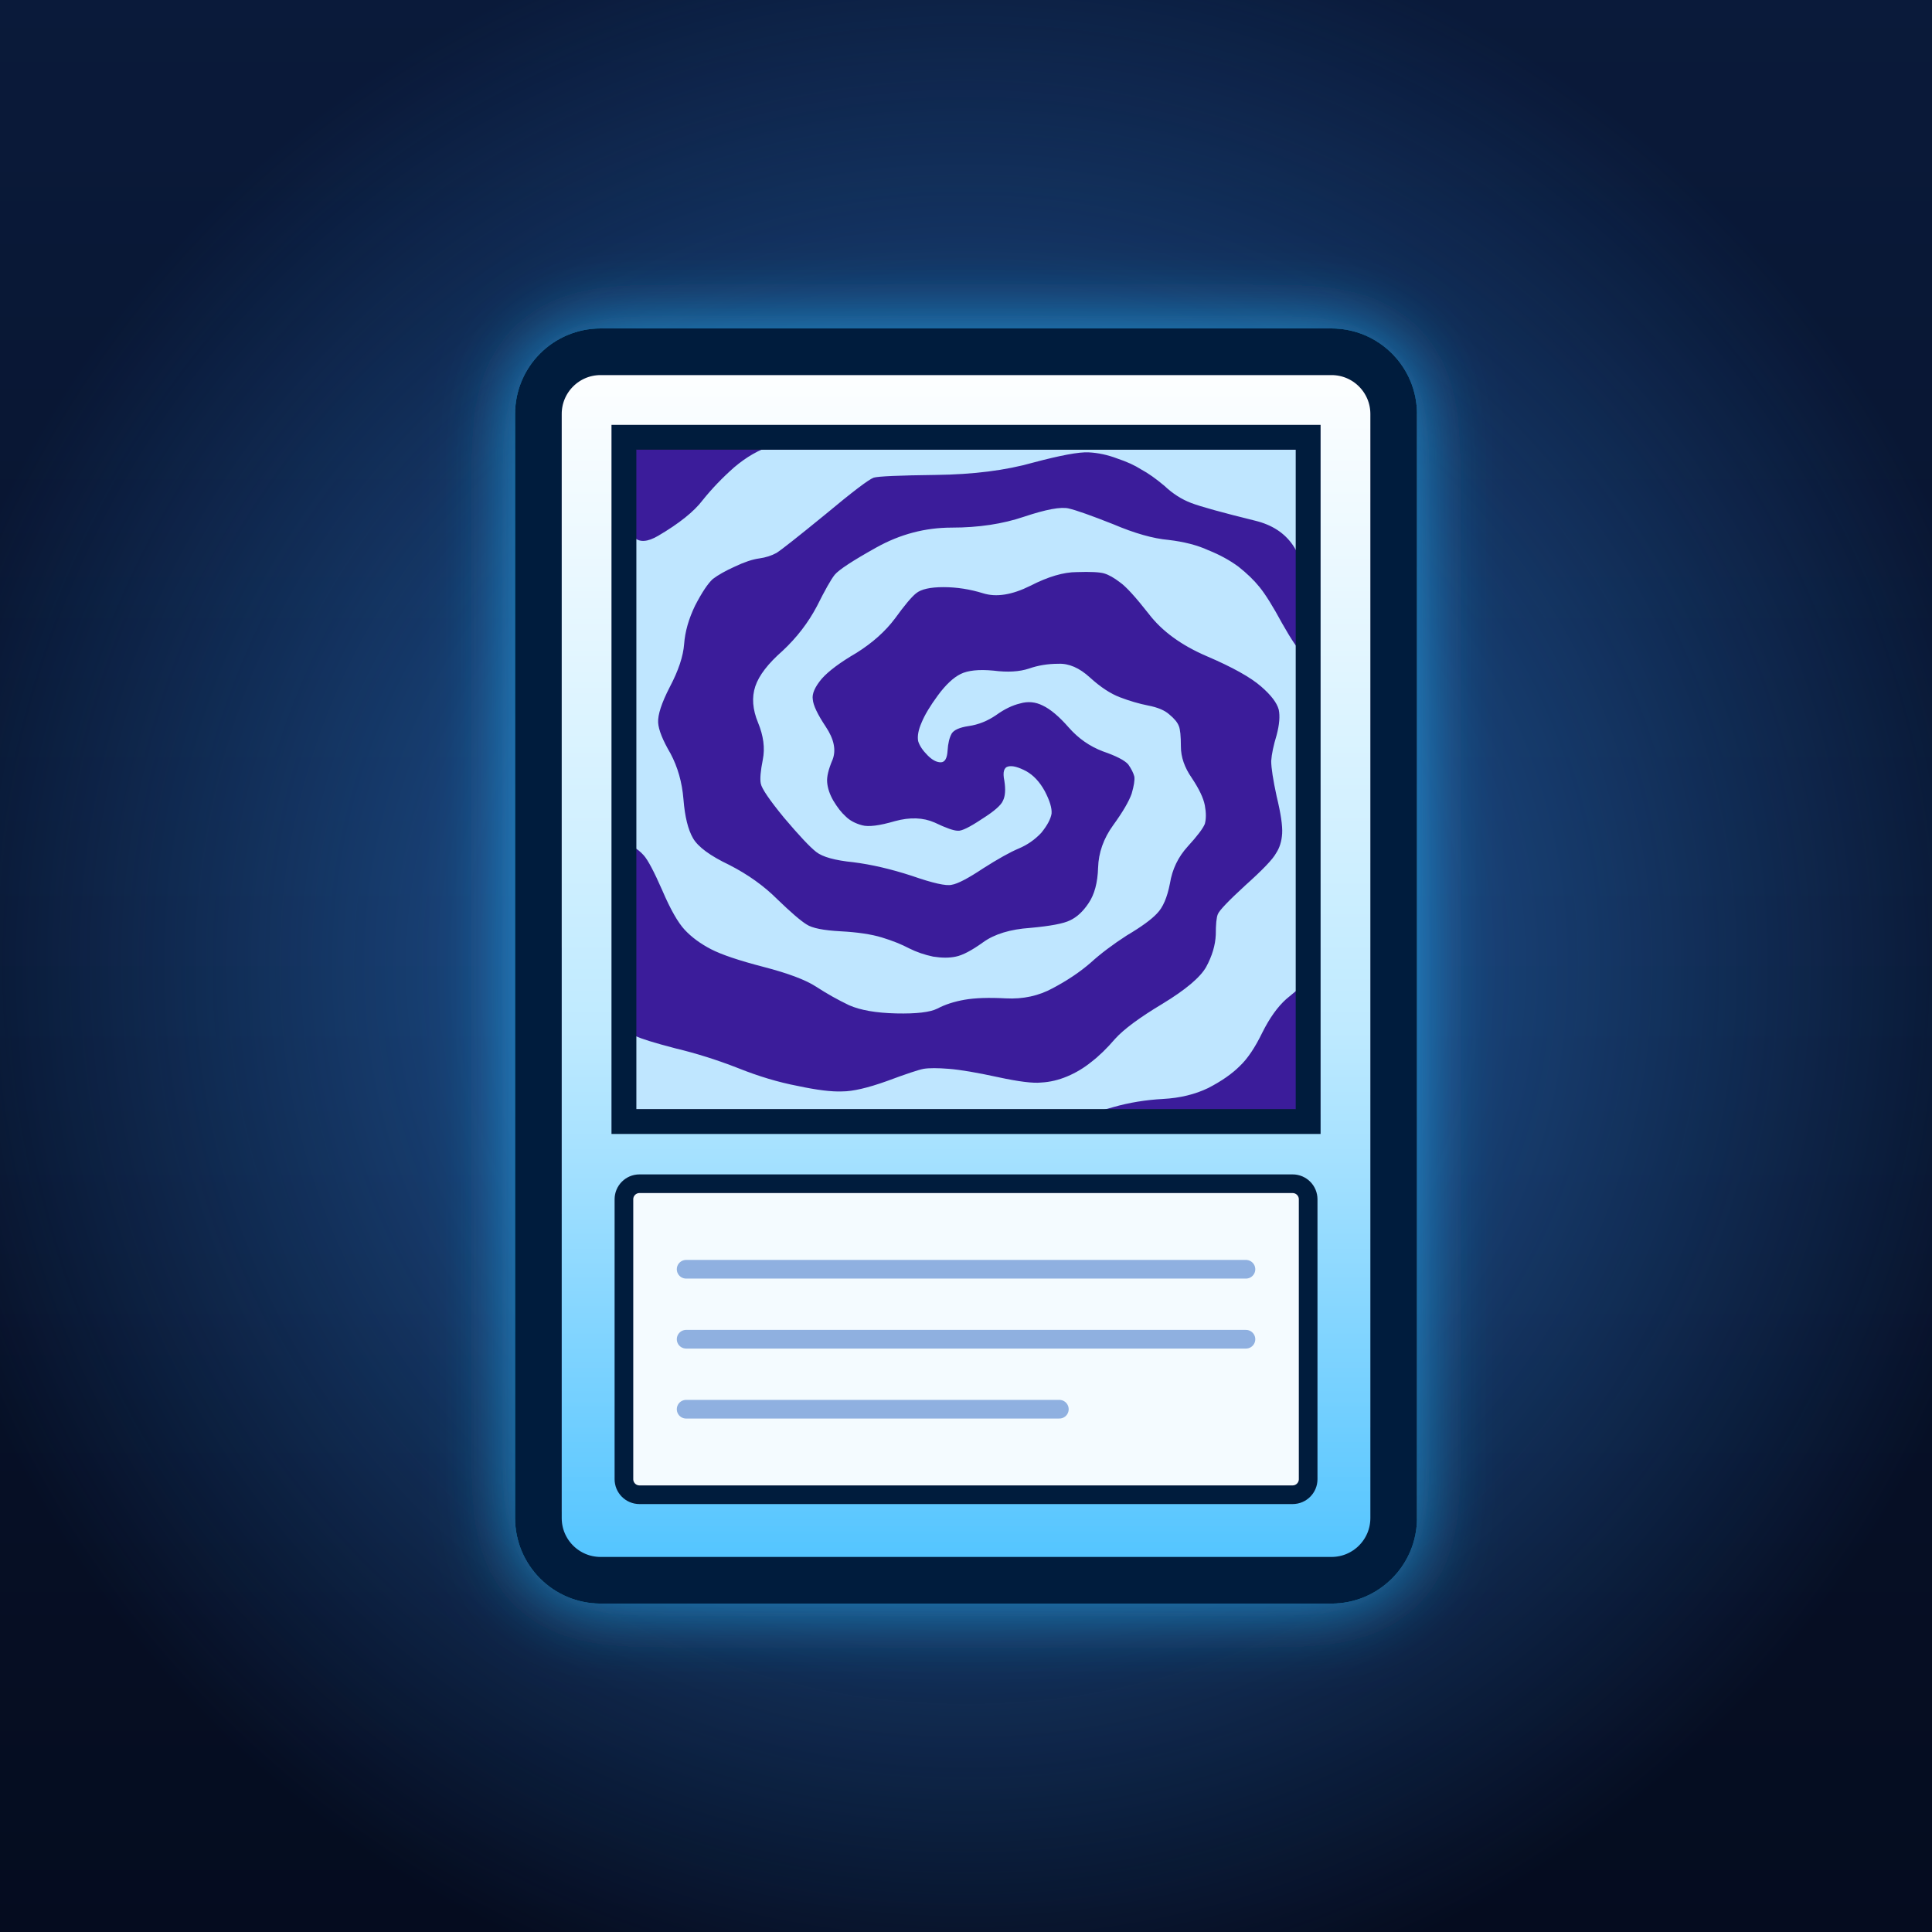
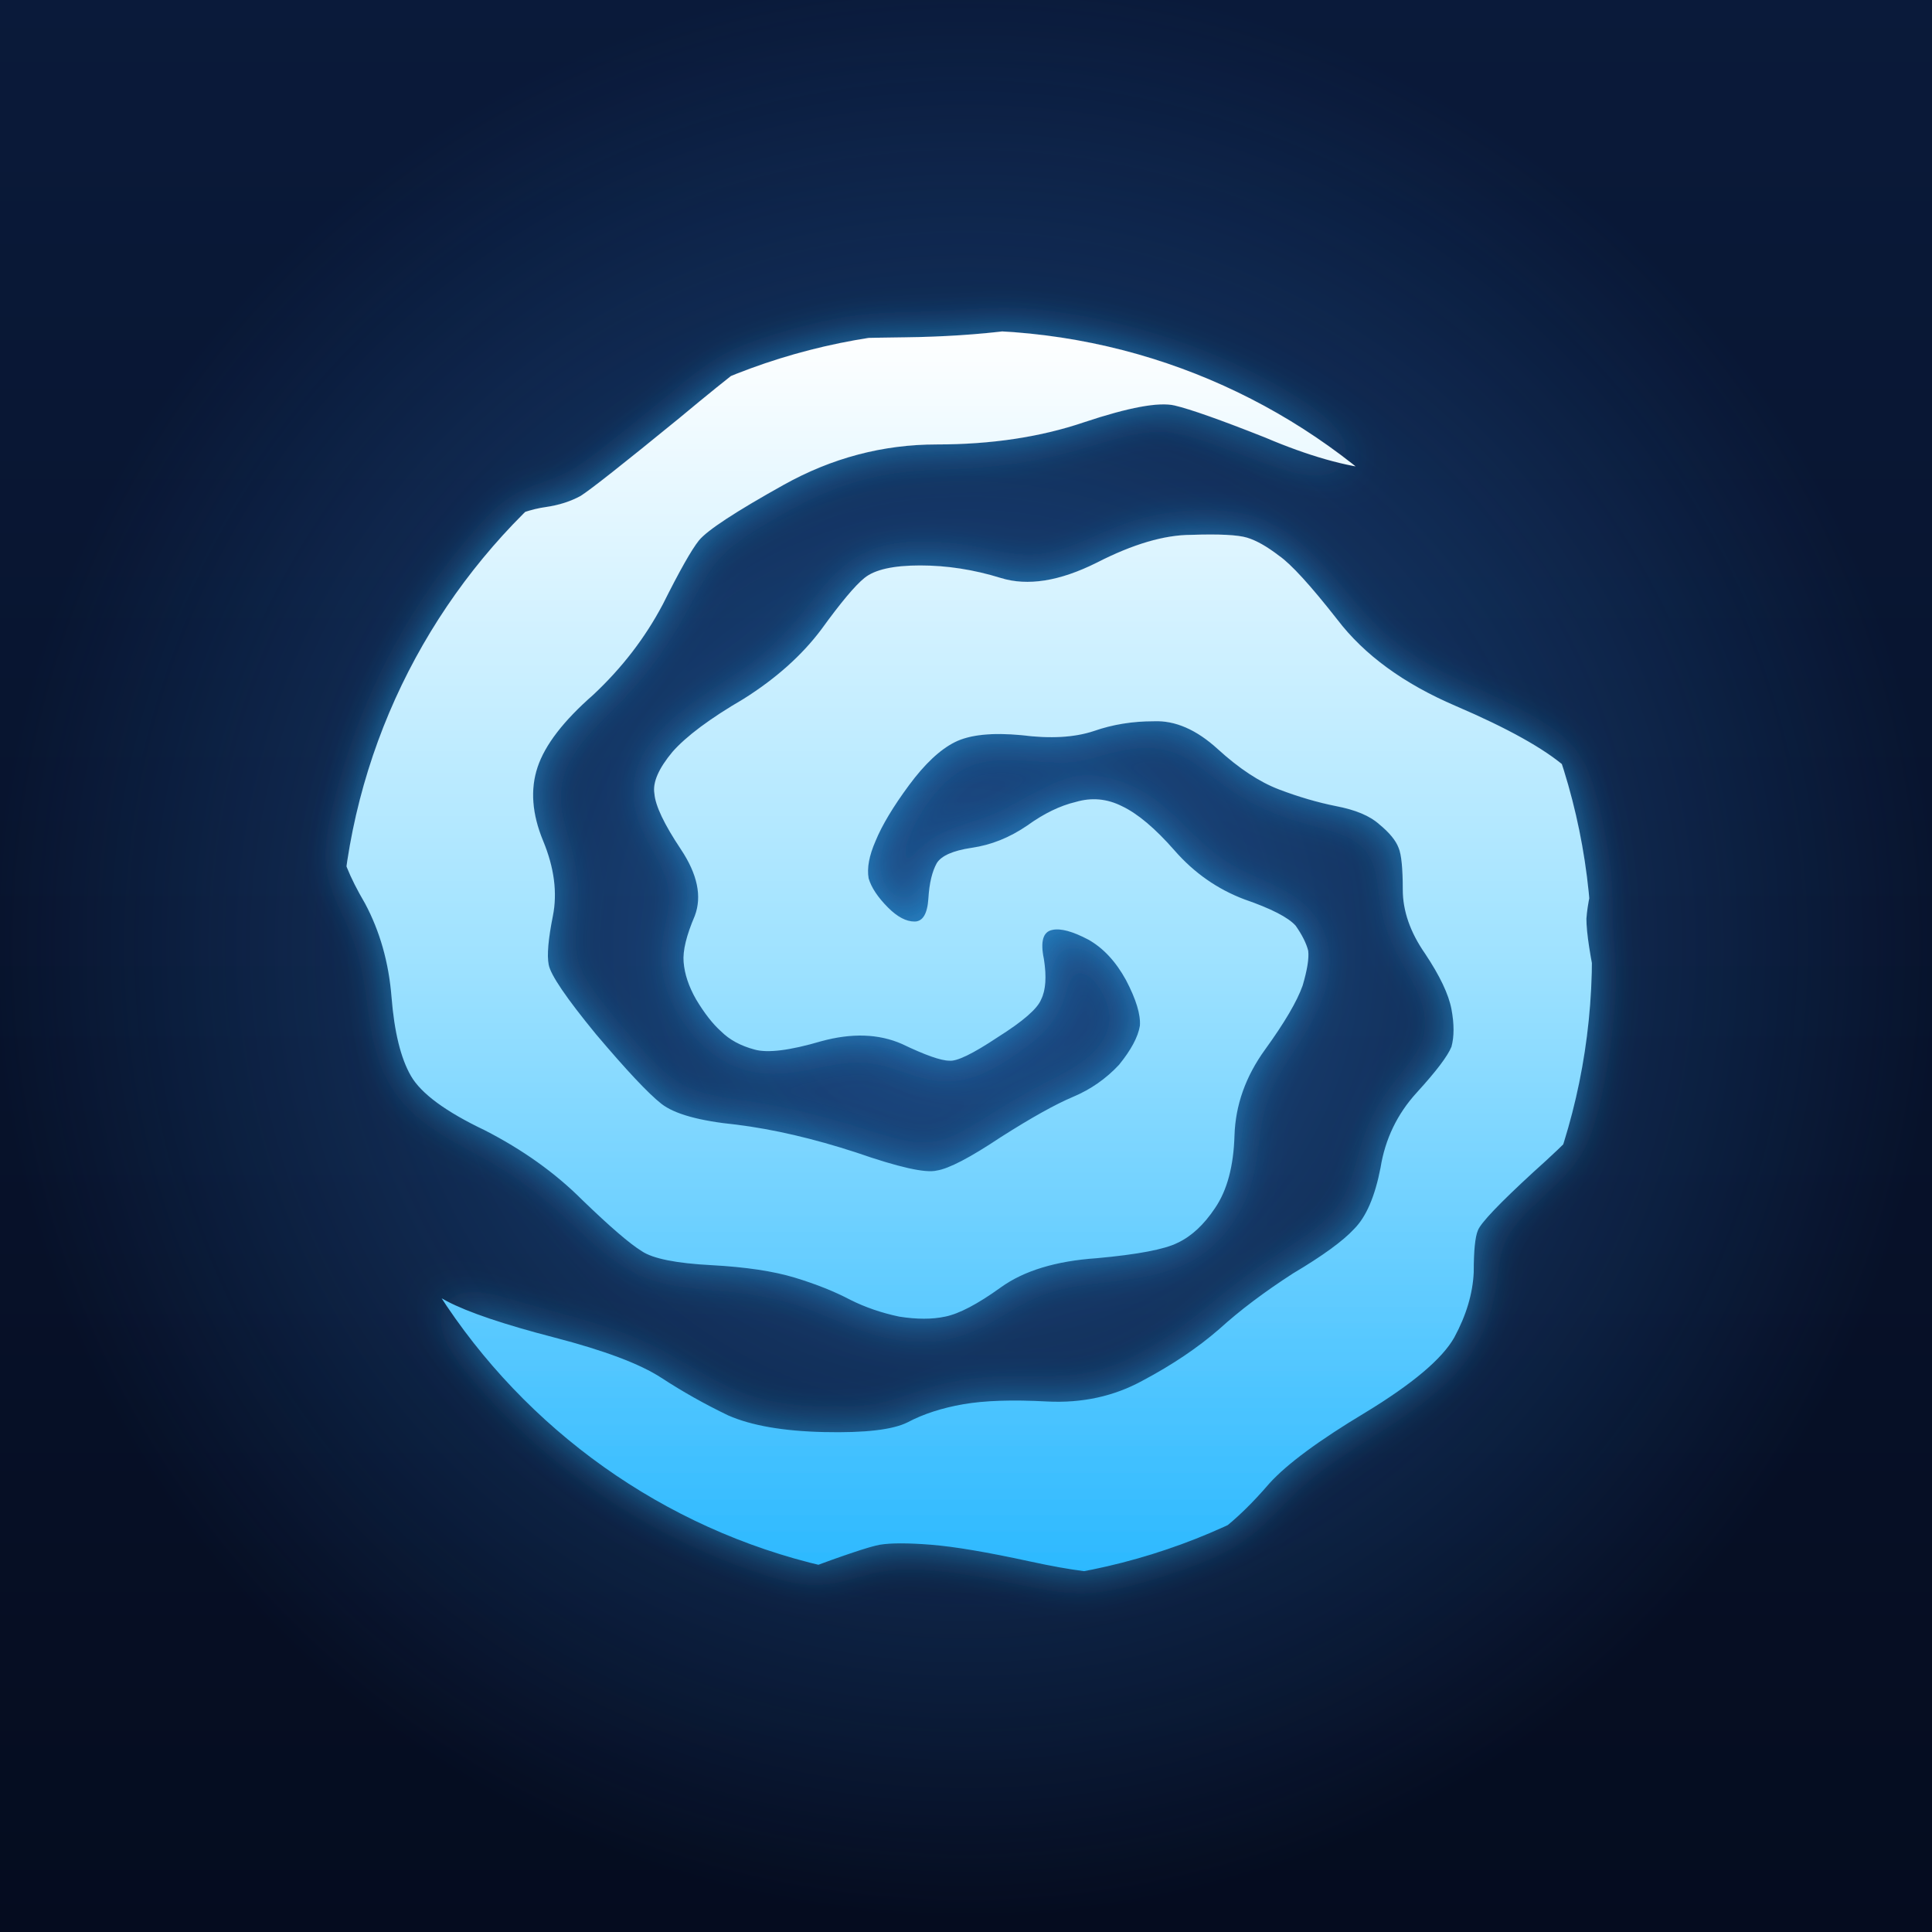
<svg xmlns="http://www.w3.org/2000/svg" viewBox="0 0 100 100" width="512" height="512">
  <defs>
-     <clipPath id="art">
-       <rect x="7" y="7" width="44" height="44" />
-     </clipPath>
-     <linearGradient id="body" x1="0" y1="0" x2="0" y2="1">
-       <stop offset="0" stop-color="#ffffff" />
-       <stop offset=".55" stop-color="#bfeaff" />
-       <stop offset="1" stop-color="#4fc3ff" />
-     </linearGradient>
    <linearGradient id="bg" x1="0" y1="0" x2="0" y2="1">
      <stop offset="0" stop-color="#0a1a3a" />
      <stop offset="1" stop-color="#050c1f" />
    </linearGradient>
-     <radialGradient id="glow" cx="50%" cy="50%" r="55%">
-       <stop offset="0" stop-color="#2f7fd8" stop-opacity=".8" />
+     <radialGradient id="glow" cx="50%" cy="49%" r="50%">
+       <stop offset="0" stop-color="#2f7fd8" stop-opacity=".55" />
      <stop offset="1" stop-color="#2f7fd8" stop-opacity="0" />
    </radialGradient>
-     <filter id="halo" x="-30%" y="-30%" width="160%" height="160%">
-       <feDropShadow dx="0" dy="0" stdDeviation="2.5" flood-color="#2ab8ff" flood-opacity=".75" />
+     <linearGradient id="sw" gradientUnits="userSpaceOnUse" x1="0" y1="5" x2="0" y2="95">
+       <stop offset="0" stop-color="#ffffff" />
+       <stop offset=".5" stop-color="#9fe2ff" />
+       <stop offset="1" stop-color="#2ab8ff" />
+     </linearGradient>
+     <clipPath id="disc">
+       <circle cx="50" cy="50" r="45" />
+     </clipPath>
+     <filter id="halo" x="-20%" y="-20%" width="140%" height="140%">
+       <feDropShadow dx="0" dy="0" stdDeviation="1.6" flood-color="#2ab8ff" flood-opacity=".6" />
    </filter>
-     <g id="card">
-       <rect x="1.5" y="1.5" width="55" height="79" rx="4" fill="url(#body)" stroke="#061a3d" stroke-width="3" />
-       <rect x="7" y="7" width="44" height="44" fill="#bfe6ff" />
-       <g clip-path="url(#art)">
-         <path d="M12.8 0.3Q0.8 0.3 0.5 1.6Q0.1 2.9 0.3 10.0Q0.4 17.1 5.0 14.4Q9.6 11.7 11.5 9.2Q13.5 6.7 16.1 4.4Q18.8 2.1 21.7 1.2Q24.7 0.4 12.8 0.3ZM67.9 2.2Q65.8 2.1 59.8 3.7Q53.8 5.4 45.6 5.5Q37.5 5.6 36.5 5.9Q35.4 6.3 29.4 11.3Q23.4 16.2 22.3 16.9Q21.2 17.5 19.8 17.7Q18.3 17.9 16.2 18.9Q14.2 19.8 13.0 20.7Q11.9 21.7 10.4 24.6Q9.0 27.5 8.8 30.2Q8.6 32.9 6.7 36.5Q4.9 40.0 5.0 41.7Q5.1 43.3 6.8 46.2Q8.4 49.2 8.7 52.9Q9.0 56.7 10.1 58.6Q11.2 60.5 15.4 62.5Q19.5 64.6 22.4 67.5Q25.4 70.4 26.7 71.2Q27.9 72.0 31.7 72.2Q35.4 72.4 37.7 73.1Q40.0 73.8 41.7 74.7Q43.3 75.5 45.2 75.9Q47.1 76.2 48.5 75.9Q50.0 75.6 52.5 73.8Q55.0 72.0 59.4 71.7Q63.8 71.3 65.2 70.6Q66.7 69.9 67.9 68.1Q69.2 66.2 69.3 62.9Q69.4 59.6 71.5 56.7Q73.6 53.8 74.2 52.1Q74.7 50.4 74.6 49.6Q74.4 48.8 73.7 47.8Q72.9 46.9 70.0 45.9Q67.1 44.8 65.0 42.4Q62.9 40.0 61.2 39.2Q59.6 38.4 57.9 38.9Q56.2 39.3 54.4 40.6Q52.5 41.9 50.4 42.2Q48.4 42.5 47.9 43.3Q47.4 44.2 47.3 45.8Q47.2 47.5 46.3 47.5Q45.4 47.5 44.4 46.5Q43.3 45.4 43.0 44.4Q42.8 43.3 43.5 41.7Q44.2 40.0 45.9 37.7Q47.6 35.4 49.2 34.6Q50.8 33.8 54.0 34.1Q57.1 34.5 59.2 33.8Q61.2 33.1 63.5 33.1Q65.8 33.0 68.1 35.1Q70.4 37.2 72.5 38.0Q74.6 38.8 76.6 39.2Q78.7 39.6 79.7 40.5Q80.8 41.4 81.1 42.2Q81.4 42.9 81.4 45.2Q81.4 47.5 83.0 49.8Q84.6 52.2 84.9 53.8Q85.2 55.4 84.9 56.5Q84.5 57.5 82.4 59.8Q80.3 62.1 79.8 65.2Q79.2 68.3 77.9 69.6Q76.7 70.9 73.5 72.8Q70.4 74.8 68.2 76.8Q65.9 78.8 62.7 80.5Q59.6 82.2 55.8 82.0Q52.1 81.8 49.8 82.2Q47.5 82.6 45.8 83.5Q44.2 84.3 39.8 84.2Q35.4 84.1 32.9 83.0Q30.4 81.8 28.1 80.3Q25.8 78.8 20.4 77.4Q15.0 76.0 12.7 74.8Q10.4 73.6 8.9 72.0Q7.4 70.4 5.6 66.2Q3.8 62.1 2.9 61.1Q2.1 60.2 1.2 59.8Q0.4 59.5 0.4 73.1Q0.4 86.8 1.7 87.5Q2.9 88.1 7.5 89.3Q12.1 90.4 16.7 92.2Q21.2 94.0 25.4 94.8Q29.6 95.7 31.9 95.6Q34.2 95.6 38.4 94.1Q42.7 92.5 43.8 92.3Q45.0 92.1 47.5 92.3Q50.0 92.5 54.6 93.5Q59.2 94.5 61.0 94.3Q62.9 94.2 64.8 93.4Q66.7 92.6 68.3 91.3Q70.0 90.0 71.8 87.9Q73.7 85.8 78.7 82.8Q83.8 79.7 85.1 77.4Q86.4 75.0 86.5 72.7Q86.5 70.4 86.8 69.7Q87.1 68.9 90.8 65.5Q94.6 62.1 95.3 60.8Q96.1 59.6 96.2 57.9Q96.3 56.2 95.4 52.5Q94.6 48.8 94.6 47.3Q94.7 45.8 95.4 43.5Q96.0 41.2 95.7 39.8Q95.3 38.3 93.1 36.4Q90.8 34.4 85.2 32.0Q79.6 29.6 76.7 25.8Q73.8 22.1 72.5 21.2Q71.2 20.2 70.2 19.9Q69.2 19.6 66.2 19.7Q63.3 19.7 59.4 21.7Q55.4 23.7 52.5 22.8Q49.6 21.9 46.7 21.9Q43.8 21.9 42.7 22.8Q41.7 23.6 39.6 26.5Q37.5 29.3 34.0 31.5Q30.4 33.6 28.9 35.3Q27.4 37.1 27.6 38.3Q27.7 39.6 29.5 42.3Q31.3 45.0 30.5 47.1Q29.6 49.2 29.7 50.4Q29.8 51.7 30.6 53.1Q31.5 54.6 32.4 55.4Q33.3 56.3 34.8 56.7Q36.2 57.1 39.6 56.1Q42.9 55.2 45.4 56.3Q47.9 57.5 48.8 57.5Q49.6 57.6 52.3 55.8Q55.0 54.1 55.4 53.1Q55.9 52.1 55.6 50.2Q55.2 48.3 56.2 48.1Q57.1 47.9 58.8 48.8Q60.4 49.7 61.5 51.7Q62.6 53.8 62.5 55.0Q62.3 56.2 61.0 57.8Q59.6 59.3 57.7 60.1Q55.8 60.9 52.5 63.0Q49.2 65.2 47.9 65.4Q46.7 65.7 42.1 64.1Q37.5 62.6 33.5 62.1Q29.5 61.7 28.1 60.6Q26.7 59.5 23.4 55.6Q20.2 51.7 20.0 50.6Q19.8 49.6 20.3 47.1Q20.8 44.6 19.6 41.7Q18.4 38.8 19.2 36.4Q20.0 34.0 23.2 31.2Q26.3 28.3 28.2 24.7Q30.0 21.1 30.8 20.1Q31.7 19.0 36.9 16.1Q42.1 13.2 47.9 13.2Q53.8 13.2 58.5 11.6Q63.3 10.0 65.0 10.4Q66.7 10.8 71.5 12.7Q76.2 14.7 79.6 15.0Q83.0 15.4 85.4 16.5Q87.9 17.5 89.8 18.9Q91.7 20.4 92.9 21.9Q94.2 23.5 96.2 27.2Q98.3 30.9 99.0 31.3Q99.6 31.8 99.6 22.9Q99.6 14.0 92.3 12.2Q85.0 10.4 82.9 9.6Q80.8 8.8 79.0 7.1Q77.1 5.5 75.6 4.7Q74.2 3.8 72.1 3.1Q70.0 2.3 67.9 2.2ZM99.2 80.2Q98.8 80.4 96.8 82.1Q94.9 83.8 93.3 87.0Q91.7 90.3 90.0 91.9Q88.3 93.6 85.4 95.1Q82.5 96.5 78.8 96.7Q75.0 96.9 71.5 97.9Q67.9 98.9 67.1 99.3Q66.3 99.6 66.9 99.7Q67.5 99.8 82.6 99.7Q97.7 99.6 98.6 98.6Q99.6 97.5 99.7 96.9Q99.9 96.2 99.9 88.8Q99.9 81.2 99.7 80.7Q99.6 80.1 99.2 80.2ZM1.9 99.0Q0.4 98.3 0.4 99.1Q0.4 99.9 1.9 99.8Q3.3 99.7 1.9 99.0Z" transform="translate(7 7) scale(.44)" fill="#3a1f9a" fill-rule="evenodd" />
-       </g>
-       <rect x="7" y="7" width="44" height="44" fill="none" stroke="#061a3d" stroke-width="1.6" />
-       <rect x="7" y="55" width="44" height="20" rx="1" fill="#f4fbff" stroke="#061a3d" stroke-width="1.2" />
-       <g stroke="#8fb0e0" stroke-width="1.2" stroke-linecap="round">
-         <line x1="11" y1="60.5" x2="47" y2="60.5" />
-         <line x1="11" y1="65" x2="47" y2="65" />
-         <line x1="11" y1="69.5" x2="35" y2="69.5" />
-       </g>
-     </g>
  </defs>
  <rect width="100" height="100" fill="url(#bg)" />
  <rect width="100" height="100" fill="url(#glow)" />
-   <use href="#card" transform="translate(26.66 17.00) scale(0.8049)" filter="url(#halo)" />
+   <g filter="url(#halo)" transform="translate(50 49.5) scale(0.72) translate(-50 -50)">
+     <g clip-path="url(#disc)">
+       <path d="M12.8 0.3Q0.8 0.3 0.5 1.6Q0.1 2.9 0.3 10.0Q0.4 17.1 5.0 14.4Q9.6 11.7 11.5 9.2Q13.5 6.7 16.1 4.4Q18.8 2.1 21.7 1.2Q24.7 0.4 12.8 0.3ZM67.9 2.2Q65.8 2.1 59.8 3.7Q53.8 5.4 45.6 5.5Q37.5 5.6 36.5 5.9Q35.4 6.3 29.4 11.3Q23.4 16.2 22.3 16.9Q21.2 17.5 19.8 17.7Q18.3 17.9 16.2 18.9Q14.2 19.8 13.0 20.7Q11.9 21.7 10.4 24.6Q9.0 27.5 8.8 30.2Q8.6 32.9 6.7 36.5Q4.9 40.0 5.0 41.7Q5.1 43.3 6.8 46.2Q8.4 49.2 8.7 52.9Q9.0 56.7 10.1 58.6Q11.2 60.5 15.4 62.5Q19.5 64.6 22.4 67.5Q25.4 70.4 26.7 71.2Q27.9 72.0 31.7 72.2Q35.4 72.4 37.7 73.1Q40.0 73.8 41.7 74.7Q43.3 75.5 45.2 75.9Q47.1 76.2 48.5 75.9Q50.0 75.6 52.5 73.8Q55.0 72.0 59.4 71.7Q63.8 71.3 65.2 70.6Q66.7 69.9 67.9 68.1Q69.2 66.2 69.3 62.9Q69.4 59.6 71.5 56.7Q73.6 53.8 74.2 52.1Q74.7 50.4 74.6 49.6Q74.4 48.8 73.7 47.8Q72.9 46.9 70.0 45.9Q67.1 44.8 65.0 42.4Q62.9 40.0 61.2 39.2Q59.6 38.4 57.9 38.9Q56.2 39.3 54.4 40.6Q52.5 41.9 50.4 42.2Q48.4 42.5 47.9 43.3Q47.4 44.2 47.3 45.8Q47.2 47.5 46.3 47.5Q45.4 47.5 44.4 46.5Q43.3 45.4 43.0 44.4Q42.8 43.3 43.5 41.7Q44.2 40.0 45.9 37.7Q47.6 35.4 49.2 34.6Q50.8 33.8 54.0 34.1Q57.1 34.5 59.2 33.8Q61.2 33.1 63.5 33.1Q65.8 33.0 68.1 35.1Q70.4 37.2 72.5 38.0Q74.6 38.8 76.6 39.2Q78.7 39.6 79.7 40.5Q80.8 41.4 81.1 42.2Q81.4 42.9 81.4 45.2Q81.4 47.5 83.0 49.8Q84.6 52.2 84.9 53.8Q85.2 55.4 84.9 56.5Q84.5 57.5 82.4 59.8Q80.3 62.1 79.8 65.2Q79.2 68.3 77.9 69.6Q76.7 70.9 73.5 72.8Q70.4 74.8 68.2 76.8Q65.9 78.8 62.7 80.5Q59.6 82.2 55.8 82.0Q52.1 81.8 49.8 82.2Q47.5 82.6 45.8 83.5Q44.2 84.3 39.8 84.2Q35.4 84.1 32.9 83.0Q30.4 81.8 28.1 80.3Q25.8 78.8 20.4 77.4Q15.0 76.0 12.7 74.8Q10.4 73.6 8.9 72.0Q7.4 70.4 5.6 66.2Q3.8 62.1 2.9 61.1Q2.1 60.2 1.2 59.8Q0.4 59.5 0.4 73.1Q0.4 86.8 1.7 87.5Q2.9 88.1 7.5 89.3Q12.1 90.4 16.7 92.2Q21.2 94.0 25.4 94.8Q29.6 95.7 31.9 95.6Q34.2 95.6 38.4 94.1Q42.7 92.5 43.8 92.3Q45.0 92.1 47.5 92.3Q50.0 92.5 54.6 93.5Q59.2 94.5 61.0 94.3Q62.9 94.2 64.8 93.4Q66.7 92.6 68.3 91.3Q70.0 90.0 71.8 87.9Q73.7 85.8 78.7 82.8Q83.8 79.7 85.1 77.4Q86.4 75.0 86.5 72.7Q86.5 70.4 86.8 69.7Q87.1 68.9 90.8 65.5Q94.6 62.1 95.3 60.8Q96.1 59.6 96.2 57.9Q96.3 56.2 95.4 52.5Q94.6 48.8 94.6 47.3Q94.7 45.8 95.4 43.5Q96.0 41.2 95.7 39.8Q95.3 38.3 93.1 36.4Q90.8 34.4 85.2 32.0Q79.6 29.6 76.7 25.8Q73.8 22.1 72.5 21.2Q71.2 20.2 70.2 19.9Q69.2 19.6 66.2 19.7Q63.3 19.7 59.4 21.7Q55.4 23.7 52.5 22.8Q49.6 21.9 46.7 21.9Q43.8 21.9 42.7 22.8Q41.7 23.6 39.6 26.5Q37.5 29.3 34.0 31.5Q30.4 33.6 28.9 35.3Q27.4 37.1 27.6 38.3Q27.7 39.6 29.5 42.3Q31.3 45.0 30.5 47.1Q29.6 49.2 29.7 50.4Q29.8 51.7 30.6 53.1Q31.5 54.6 32.4 55.4Q33.3 56.3 34.8 56.7Q36.2 57.1 39.6 56.1Q42.9 55.2 45.4 56.3Q47.9 57.5 48.8 57.5Q49.6 57.6 52.3 55.8Q55.0 54.1 55.4 53.1Q55.9 52.1 55.6 50.2Q55.2 48.3 56.2 48.1Q57.1 47.9 58.8 48.8Q60.4 49.7 61.5 51.7Q62.6 53.8 62.5 55.0Q62.3 56.2 61.0 57.8Q59.6 59.3 57.7 60.1Q55.8 60.9 52.5 63.0Q49.2 65.2 47.9 65.4Q46.7 65.7 42.1 64.1Q37.5 62.6 33.5 62.1Q29.5 61.7 28.1 60.6Q26.7 59.5 23.4 55.6Q20.2 51.7 20.0 50.6Q19.8 49.6 20.3 47.1Q20.8 44.6 19.6 41.7Q18.4 38.8 19.2 36.4Q20.0 34.0 23.2 31.2Q26.3 28.3 28.2 24.7Q30.0 21.1 30.8 20.1Q31.7 19.0 36.9 16.1Q42.1 13.2 47.9 13.2Q53.8 13.2 58.5 11.6Q63.3 10.0 65.0 10.4Q66.7 10.8 71.5 12.7Q76.2 14.7 79.6 15.0Q83.0 15.4 85.4 16.5Q87.9 17.5 89.8 18.9Q91.7 20.4 92.9 21.9Q94.2 23.5 96.2 27.2Q98.3 30.9 99.0 31.3Q99.6 31.8 99.6 22.9Q99.6 14.0 92.3 12.2Q85.0 10.4 82.9 9.6Q80.8 8.8 79.0 7.1Q77.1 5.5 75.6 4.7Q74.2 3.8 72.1 3.1Q70.0 2.3 67.9 2.2ZM99.2 80.2Q98.8 80.4 96.8 82.1Q94.9 83.8 93.3 87.0Q91.7 90.3 90.0 91.9Q88.3 93.6 85.4 95.1Q82.5 96.5 78.8 96.7Q75.0 96.9 71.5 97.9Q67.9 98.9 67.1 99.3Q66.3 99.6 66.9 99.7Q67.5 99.8 82.6 99.7Q97.7 99.6 98.6 98.6Q99.6 97.5 99.7 96.9Q99.9 96.2 99.9 88.8Q99.9 81.2 99.7 80.7Q99.6 80.1 99.2 80.2ZM1.9 99.0Q0.4 98.3 0.4 99.1Q0.4 99.9 1.9 99.8Q3.3 99.7 1.9 99.0Z" fill="url(#sw)" fill-rule="evenodd" />
+     </g>
+   </g>
</svg>
